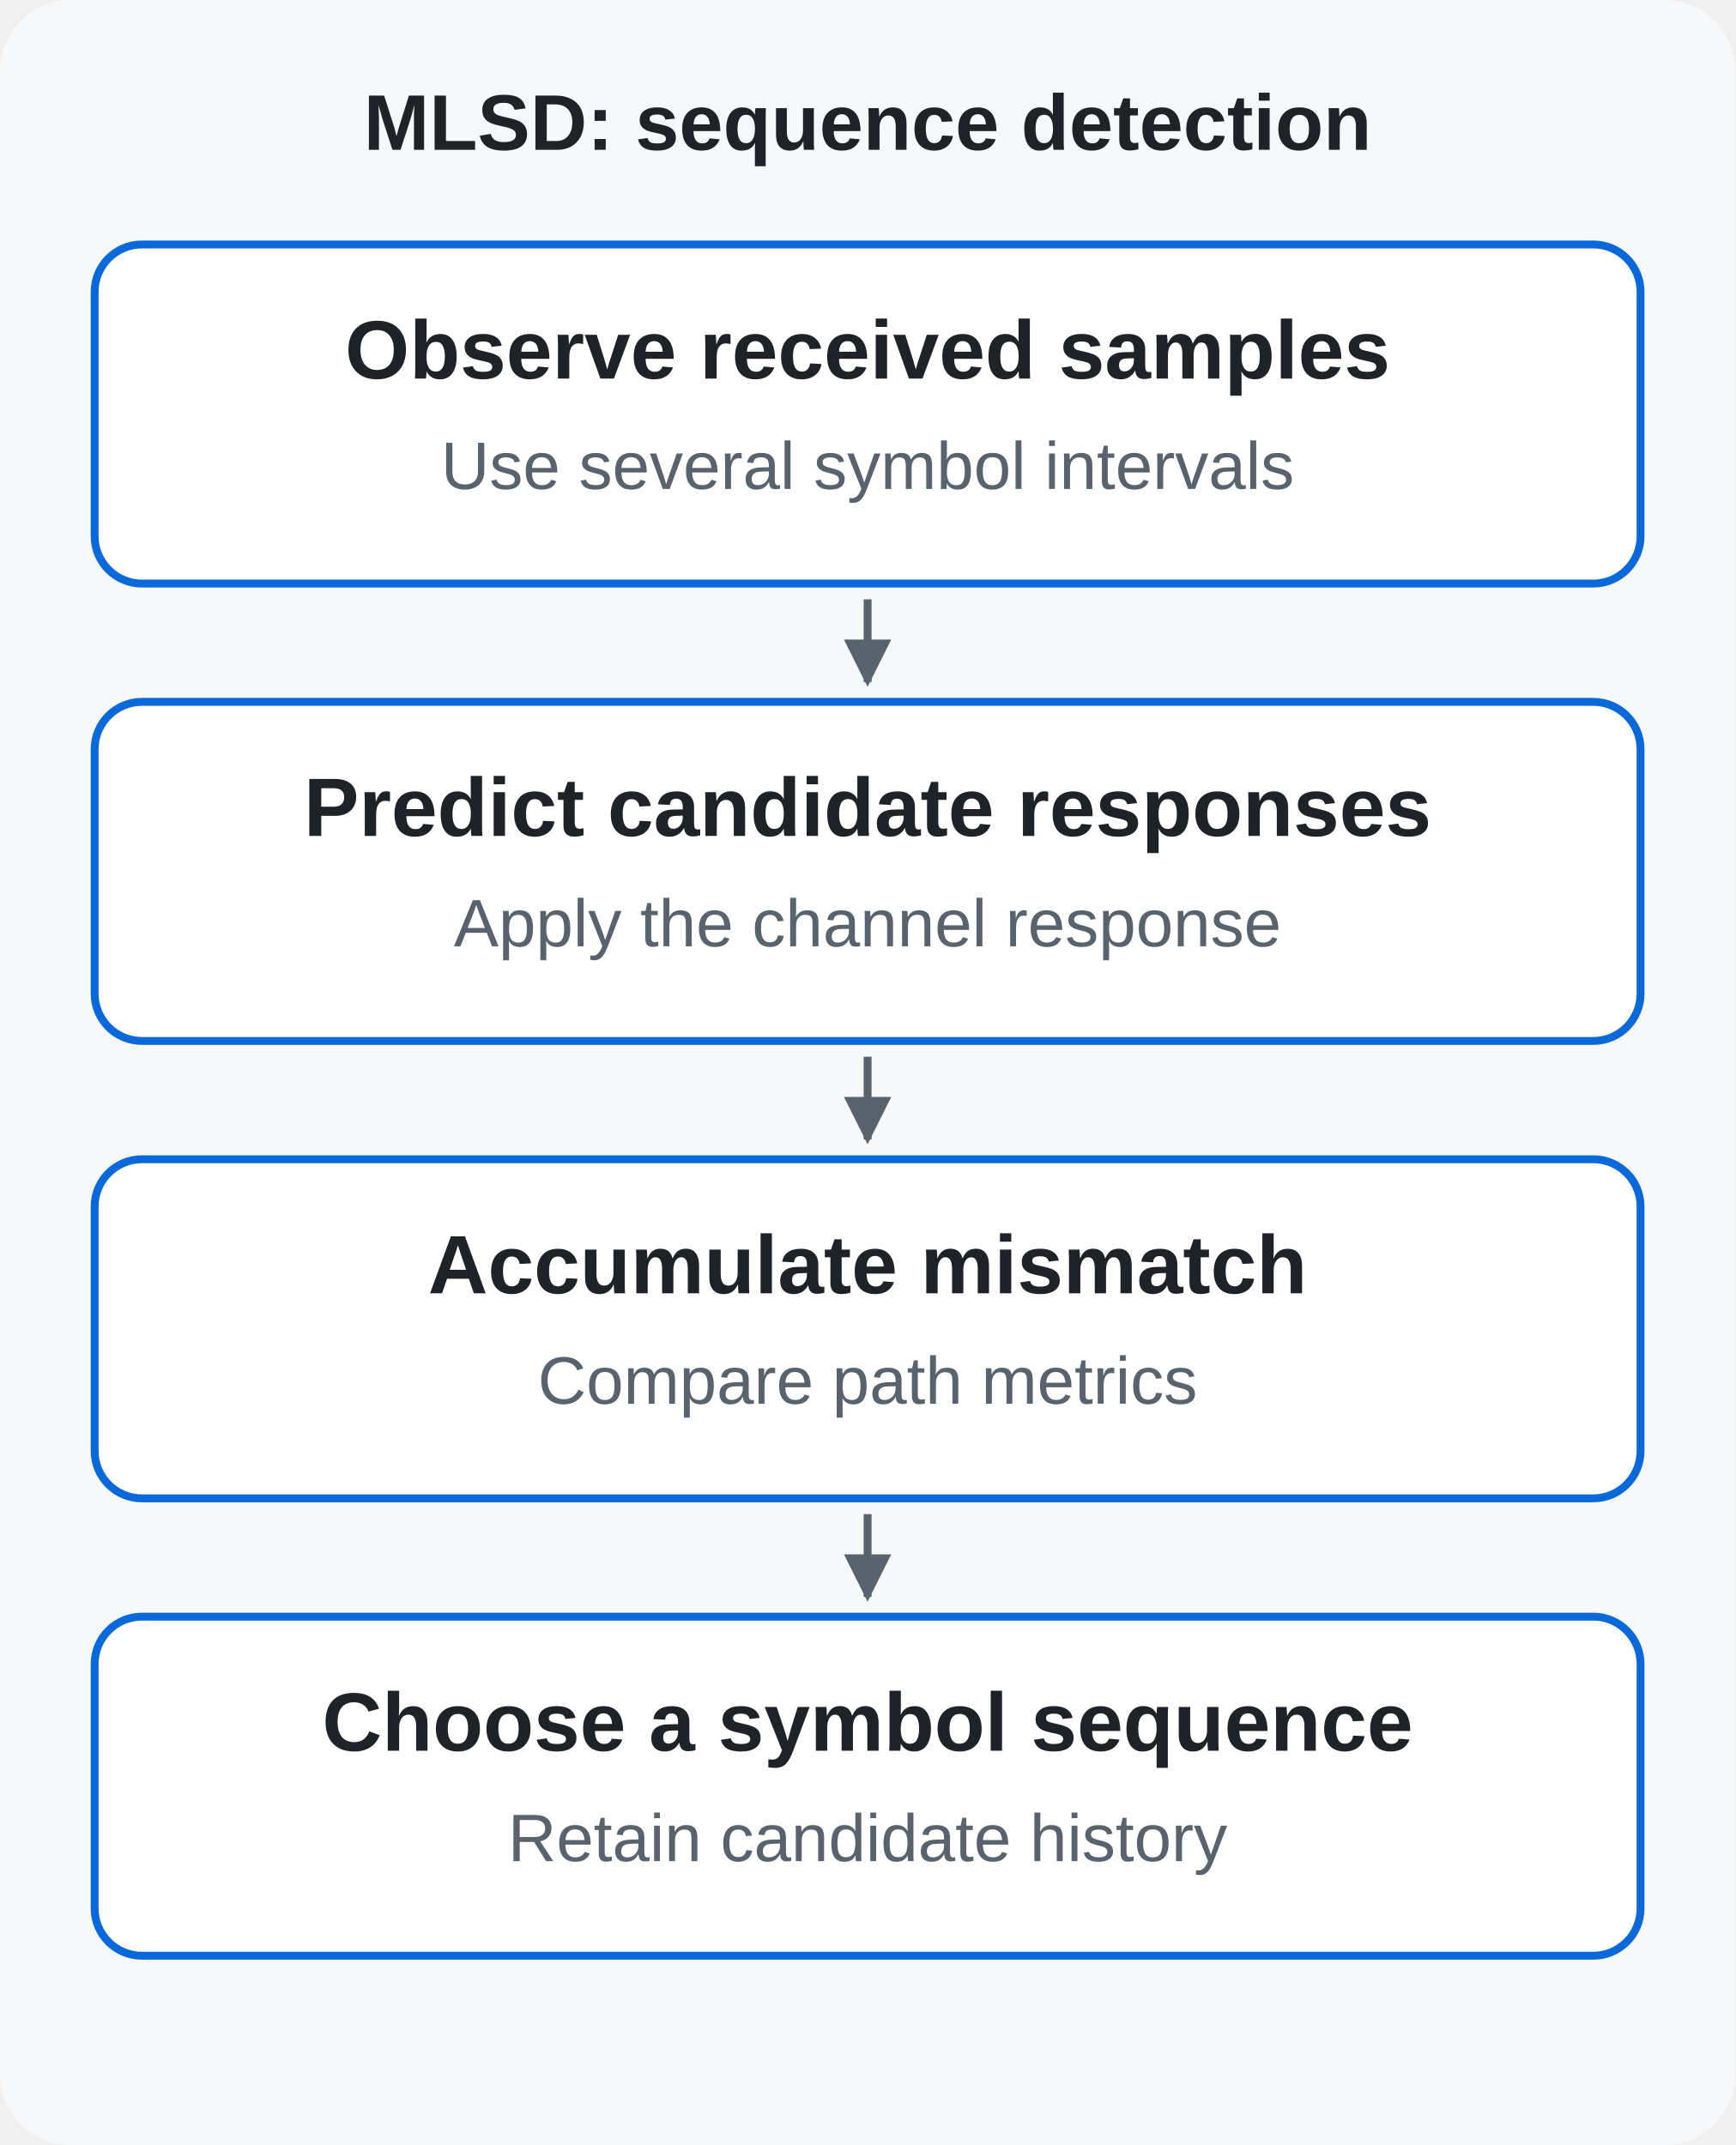
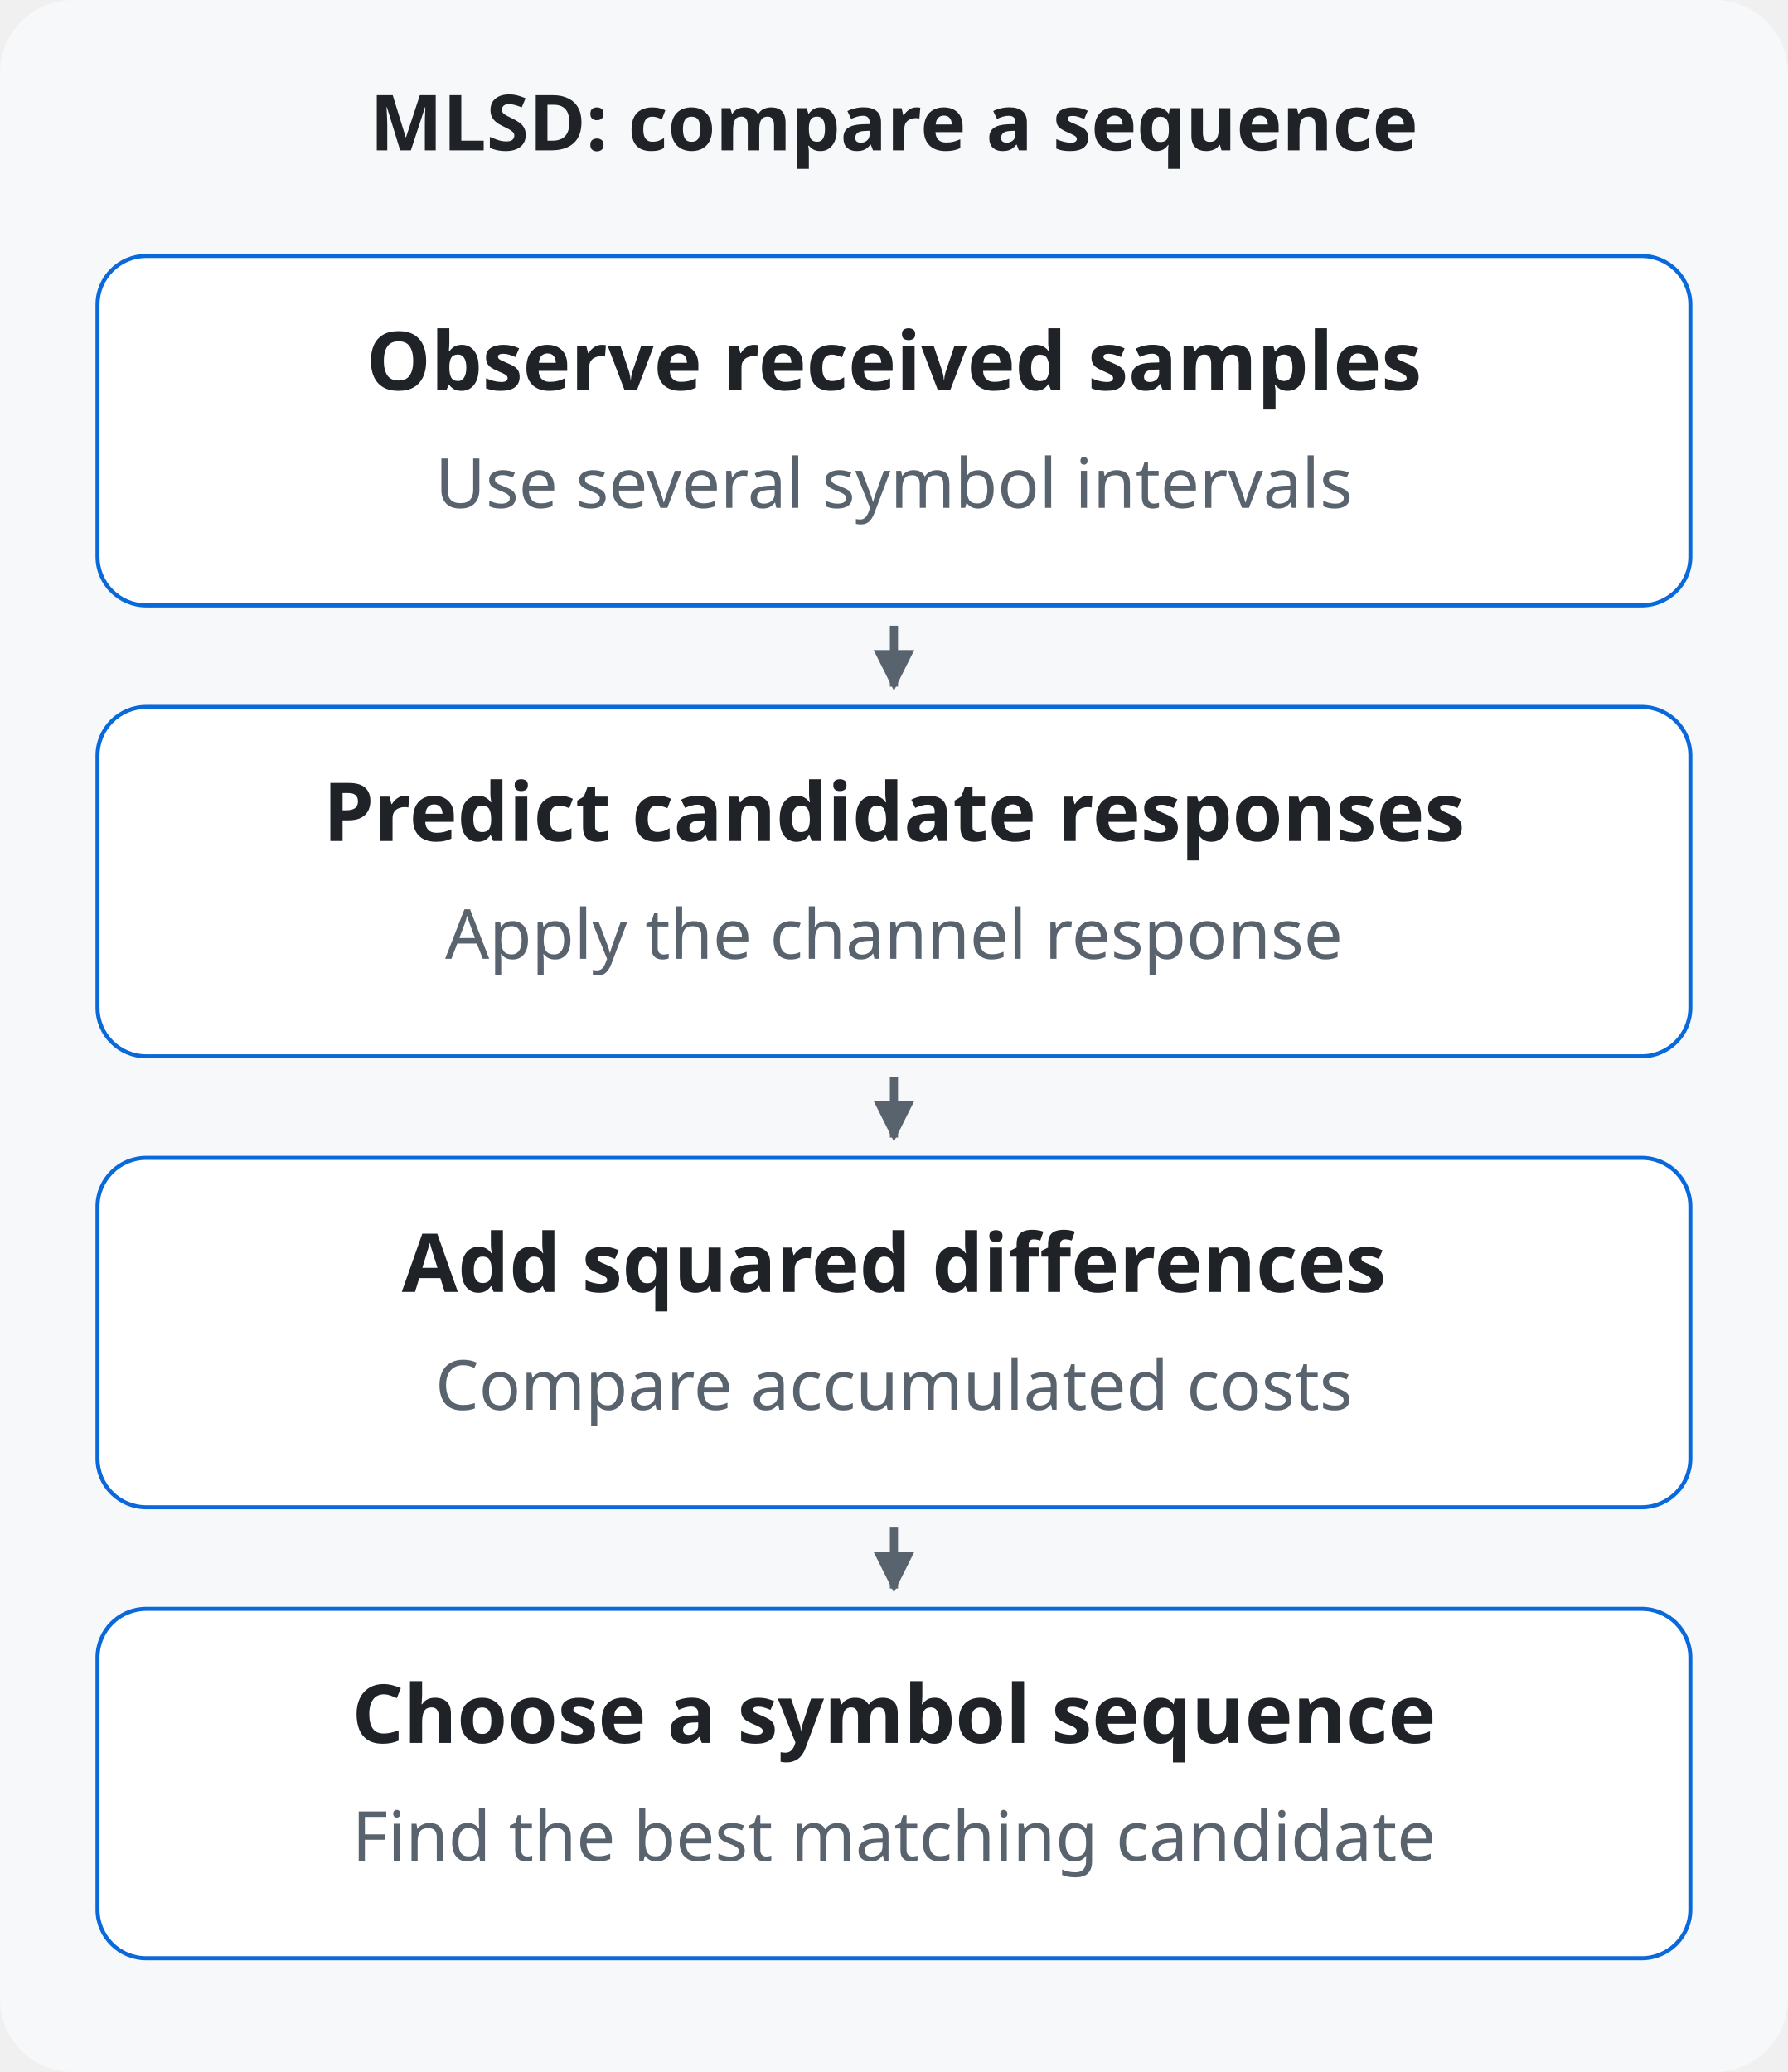
- <svg xmlns="http://www.w3.org/2000/svg" width="440" height="544" viewBox="0 0 440 544" role="img" aria-labelledby="title">
-   <rect width="440" height="544" rx="18" fill="#f6f8fa" />
+ <svg xmlns="http://www.w3.org/2000/svg" width="440" height="510" viewBox="0 0 440 510" role="img" aria-labelledby="title">
  <defs>
-     <marker id="arrow" viewBox="0 0 10 10" refX="9" refY="5" markerWidth="6" markerHeight="6" orient="auto">
-       <path d="M0 0L10 5L0 10Z" fill="#59636e" />
+     <marker id="arrow" viewBox="0 0 10 10" refX="9" refY="5" markerWidth="5" markerHeight="5" orient="auto">
+       <path d="M0 0L10 5L0 10Z" fill="context-stroke" />
+     </marker>
+     <marker id="back" viewBox="0 0 10 10" refX="1" refY="5" markerWidth="5" markerHeight="5" orient="auto">
+       <path d="M10 0L0 5L10 10Z" fill="context-stroke" />
    </marker>
  </defs>
-   <text x="220" y="38" text-anchor="middle" font-family="Arial,sans-serif" font-size="20" font-weight="700" fill="#1f2328">MLSD: sequence detection</text>
-   <rect x="24" y="62" width="392" height="86" rx="12" fill="#fff" stroke="#0969da" stroke-width="2" />
-   <text x="220" y="96" text-anchor="middle" font-family="Arial,sans-serif" font-size="21" font-weight="700" fill="#1f2328">Observe received samples</text>
-   <text x="220" y="124" text-anchor="middle" font-family="Arial,sans-serif" font-size="17" fill="#59636e">Use several symbol intervals</text>
-   <path d="M220 152V173" stroke="#59636e" stroke-width="2" marker-end="url(#arrow)" />
-   <rect x="24" y="178" width="392" height="86" rx="12" fill="#fff" stroke="#0969da" stroke-width="2" />
-   <text x="220" y="212" text-anchor="middle" font-family="Arial,sans-serif" font-size="21" font-weight="700" fill="#1f2328">Predict candidate responses</text>
-   <text x="220" y="240" text-anchor="middle" font-family="Arial,sans-serif" font-size="17" fill="#59636e">Apply the channel response</text>
-   <path d="M220 268V289" stroke="#59636e" stroke-width="2" marker-end="url(#arrow)" />
-   <rect x="24" y="294" width="392" height="86" rx="12" fill="#fff" stroke="#0969da" stroke-width="2" />
-   <text x="220" y="328" text-anchor="middle" font-family="Arial,sans-serif" font-size="21" font-weight="700" fill="#1f2328">Accumulate mismatch</text>
-   <text x="220" y="356" text-anchor="middle" font-family="Arial,sans-serif" font-size="17" fill="#59636e">Compare path metrics</text>
-   <path d="M220 384V405" stroke="#59636e" stroke-width="2" marker-end="url(#arrow)" />
-   <rect x="24" y="410" width="392" height="86" rx="12" fill="#fff" stroke="#0969da" stroke-width="2" />
-   <text x="220" y="444" text-anchor="middle" font-family="Arial,sans-serif" font-size="21" font-weight="700" fill="#1f2328">Choose a symbol sequence</text>
-   <text x="220" y="472" text-anchor="middle" font-family="Arial,sans-serif" font-size="17" fill="#59636e">Retain candidate history</text>
+   <rect width="440" height="510" rx="18" fill="#f6f8fa" />
+   <g font-family="'Malgun Gothic','Noto Sans KR','Segoe UI',sans-serif">
+     <text x="220" y="37" font-size="19" fill="#1f2328" font-weight="700" text-anchor="middle">MLSD: compare a sequence</text>
+     <rect x="24" y="63" width="392" height="86" rx="12" fill="white" stroke="#0969da" />
+     <text x="220" y="96" font-size="20" fill="#1f2328" font-weight="600" text-anchor="middle">Observe received samples</text>
+     <text x="220" y="125" font-size="17" fill="#59636e" font-weight="400" text-anchor="middle">Use several symbol intervals</text>
+     <path d="M220 154 L220 169" fill="none" stroke="#59636e" stroke-width="2" marker-end="url(#arrow)" />
+     <rect x="24" y="174" width="392" height="86" rx="12" fill="white" stroke="#0969da" />
+     <text x="220" y="207" font-size="20" fill="#1f2328" font-weight="600" text-anchor="middle">Predict candidate responses</text>
+     <text x="220" y="236" font-size="17" fill="#59636e" font-weight="400" text-anchor="middle">Apply the channel response</text>
+     <path d="M220 265 L220 280" fill="none" stroke="#59636e" stroke-width="2" marker-end="url(#arrow)" />
+     <rect x="24" y="285" width="392" height="86" rx="12" fill="white" stroke="#0969da" />
+     <text x="220" y="318" font-size="20" fill="#1f2328" font-weight="600" text-anchor="middle">Add squared differences</text>
+     <text x="220" y="347" font-size="17" fill="#59636e" font-weight="400" text-anchor="middle">Compare accumulated costs</text>
+     <path d="M220 376 L220 391" fill="none" stroke="#59636e" stroke-width="2" marker-end="url(#arrow)" />
+     <rect x="24" y="396" width="392" height="86" rx="12" fill="white" stroke="#0969da" />
+     <text x="220" y="429" font-size="20" fill="#1f2328" font-weight="600" text-anchor="middle">Choose a symbol sequence</text>
+     <text x="220" y="458" font-size="17" fill="#59636e" font-weight="400" text-anchor="middle">Find the best matching candidate</text>
+   </g>
</svg>
